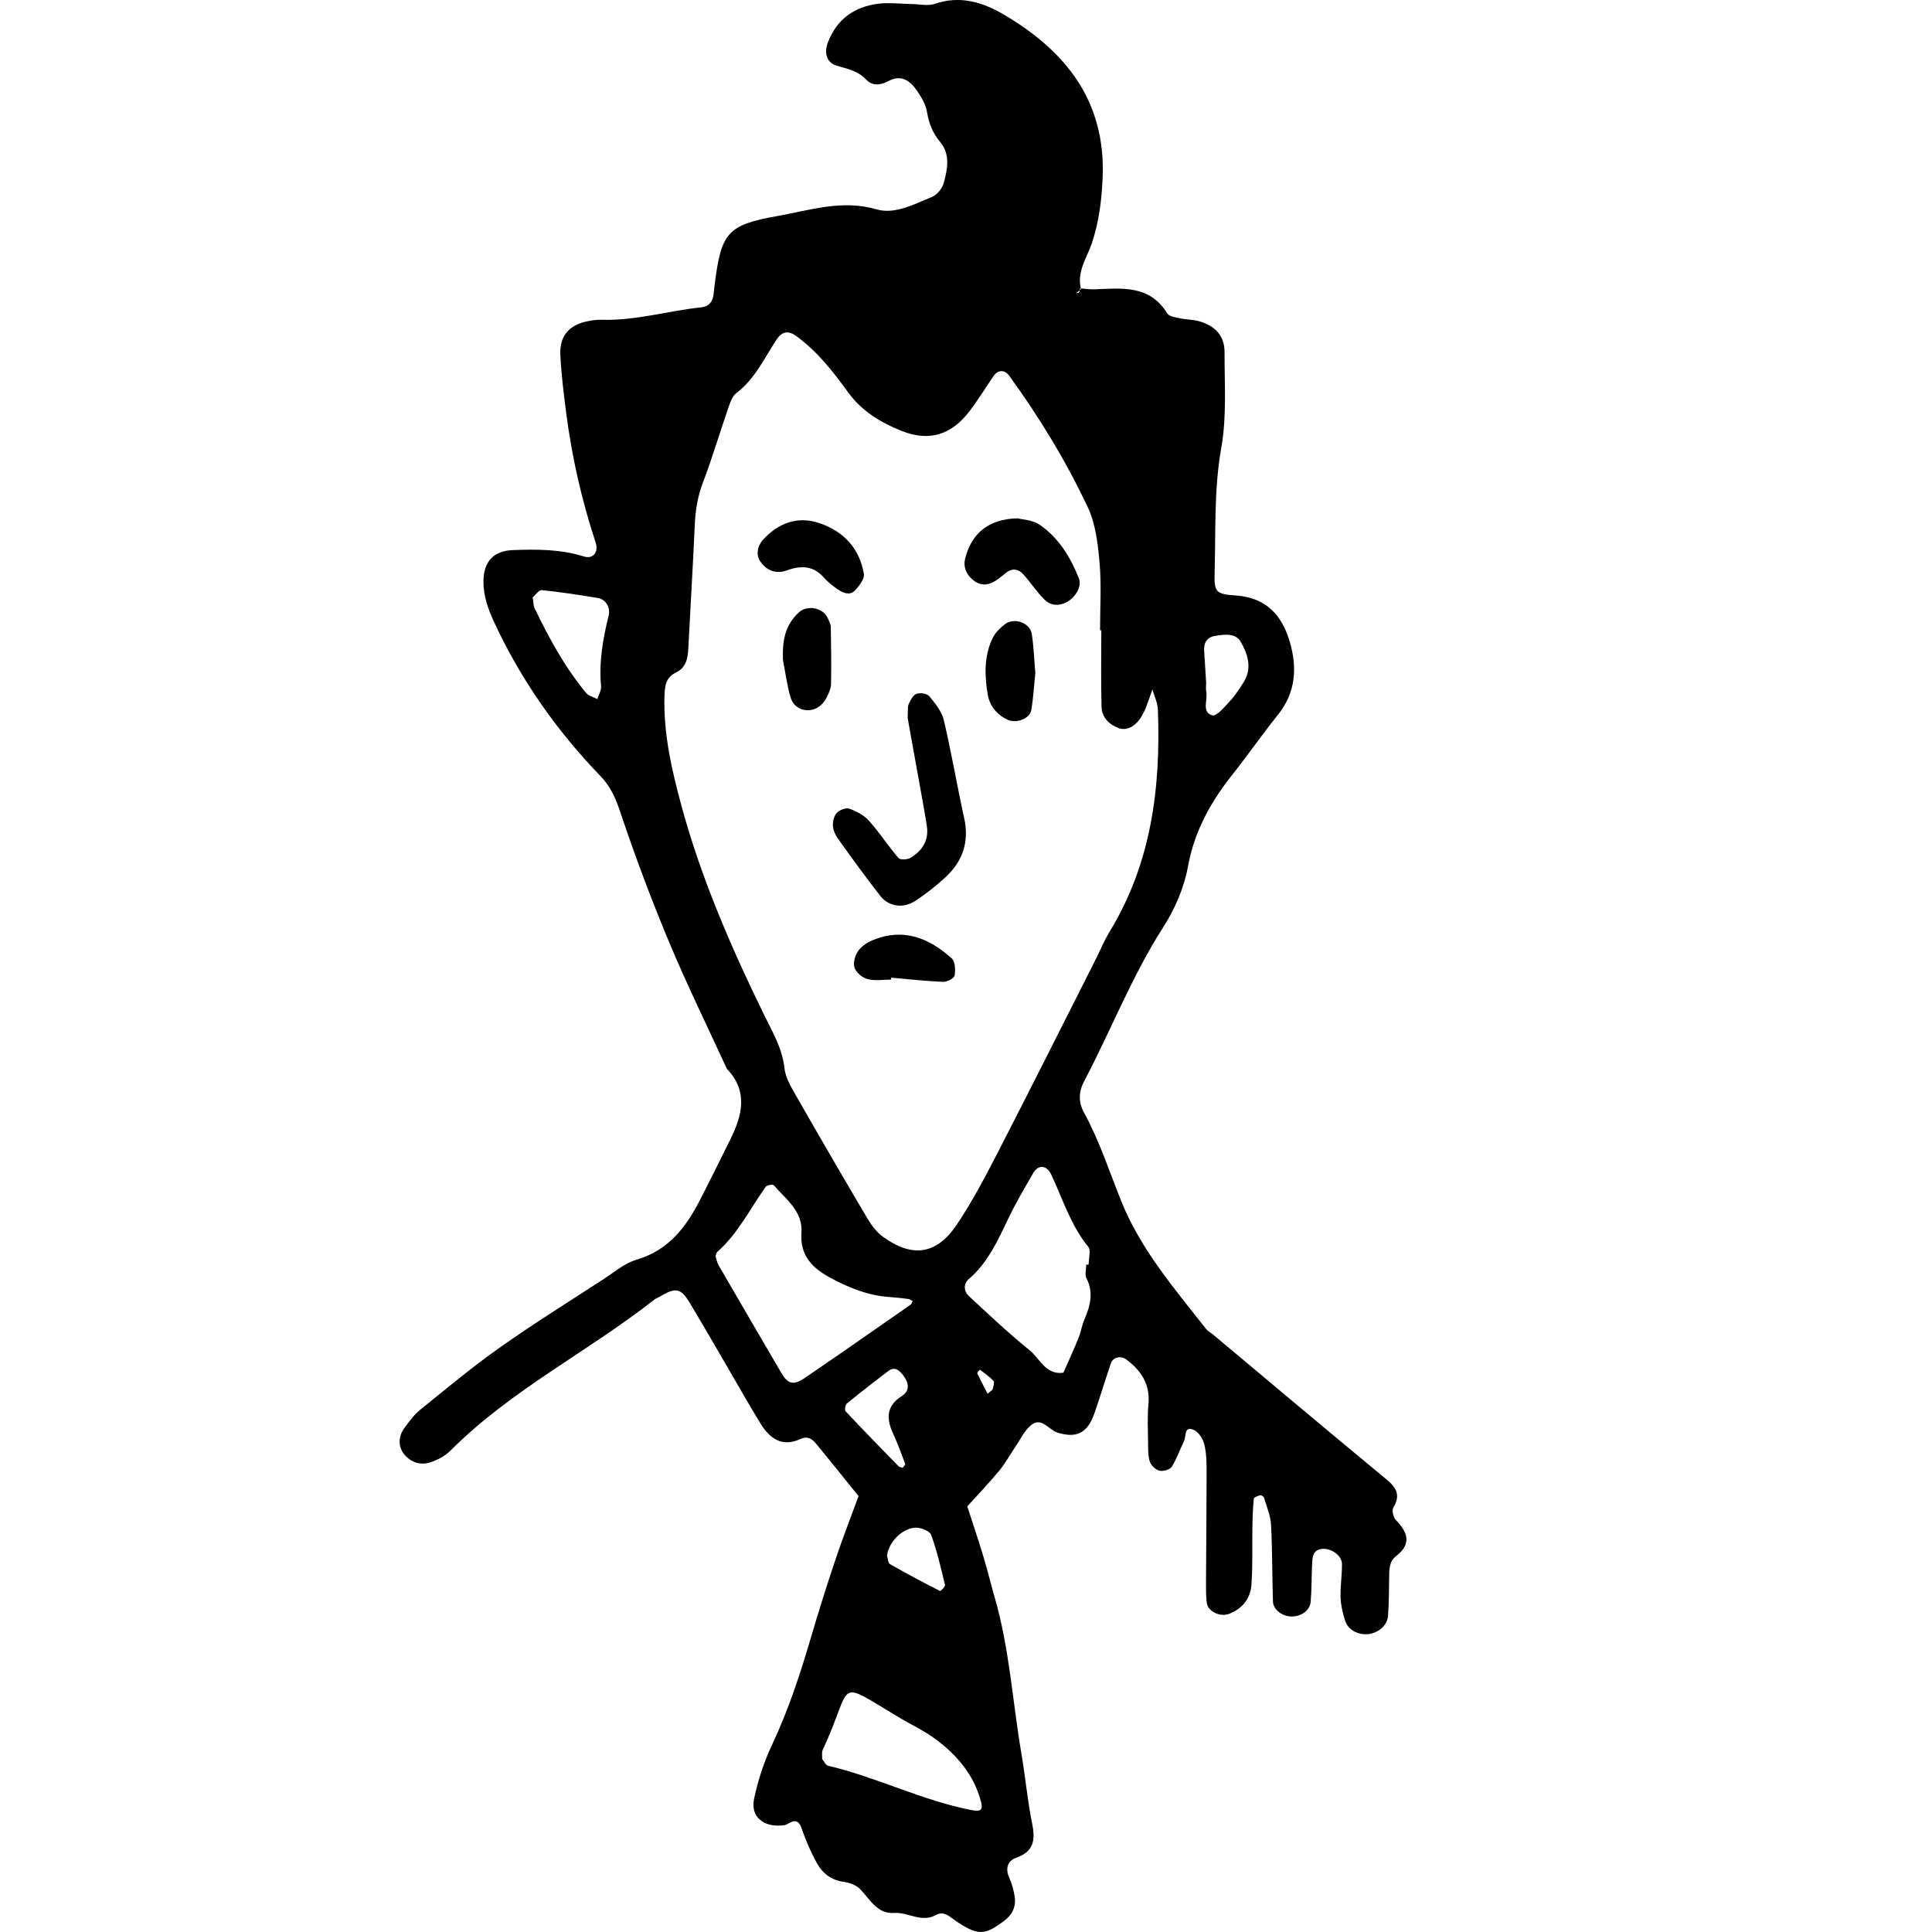
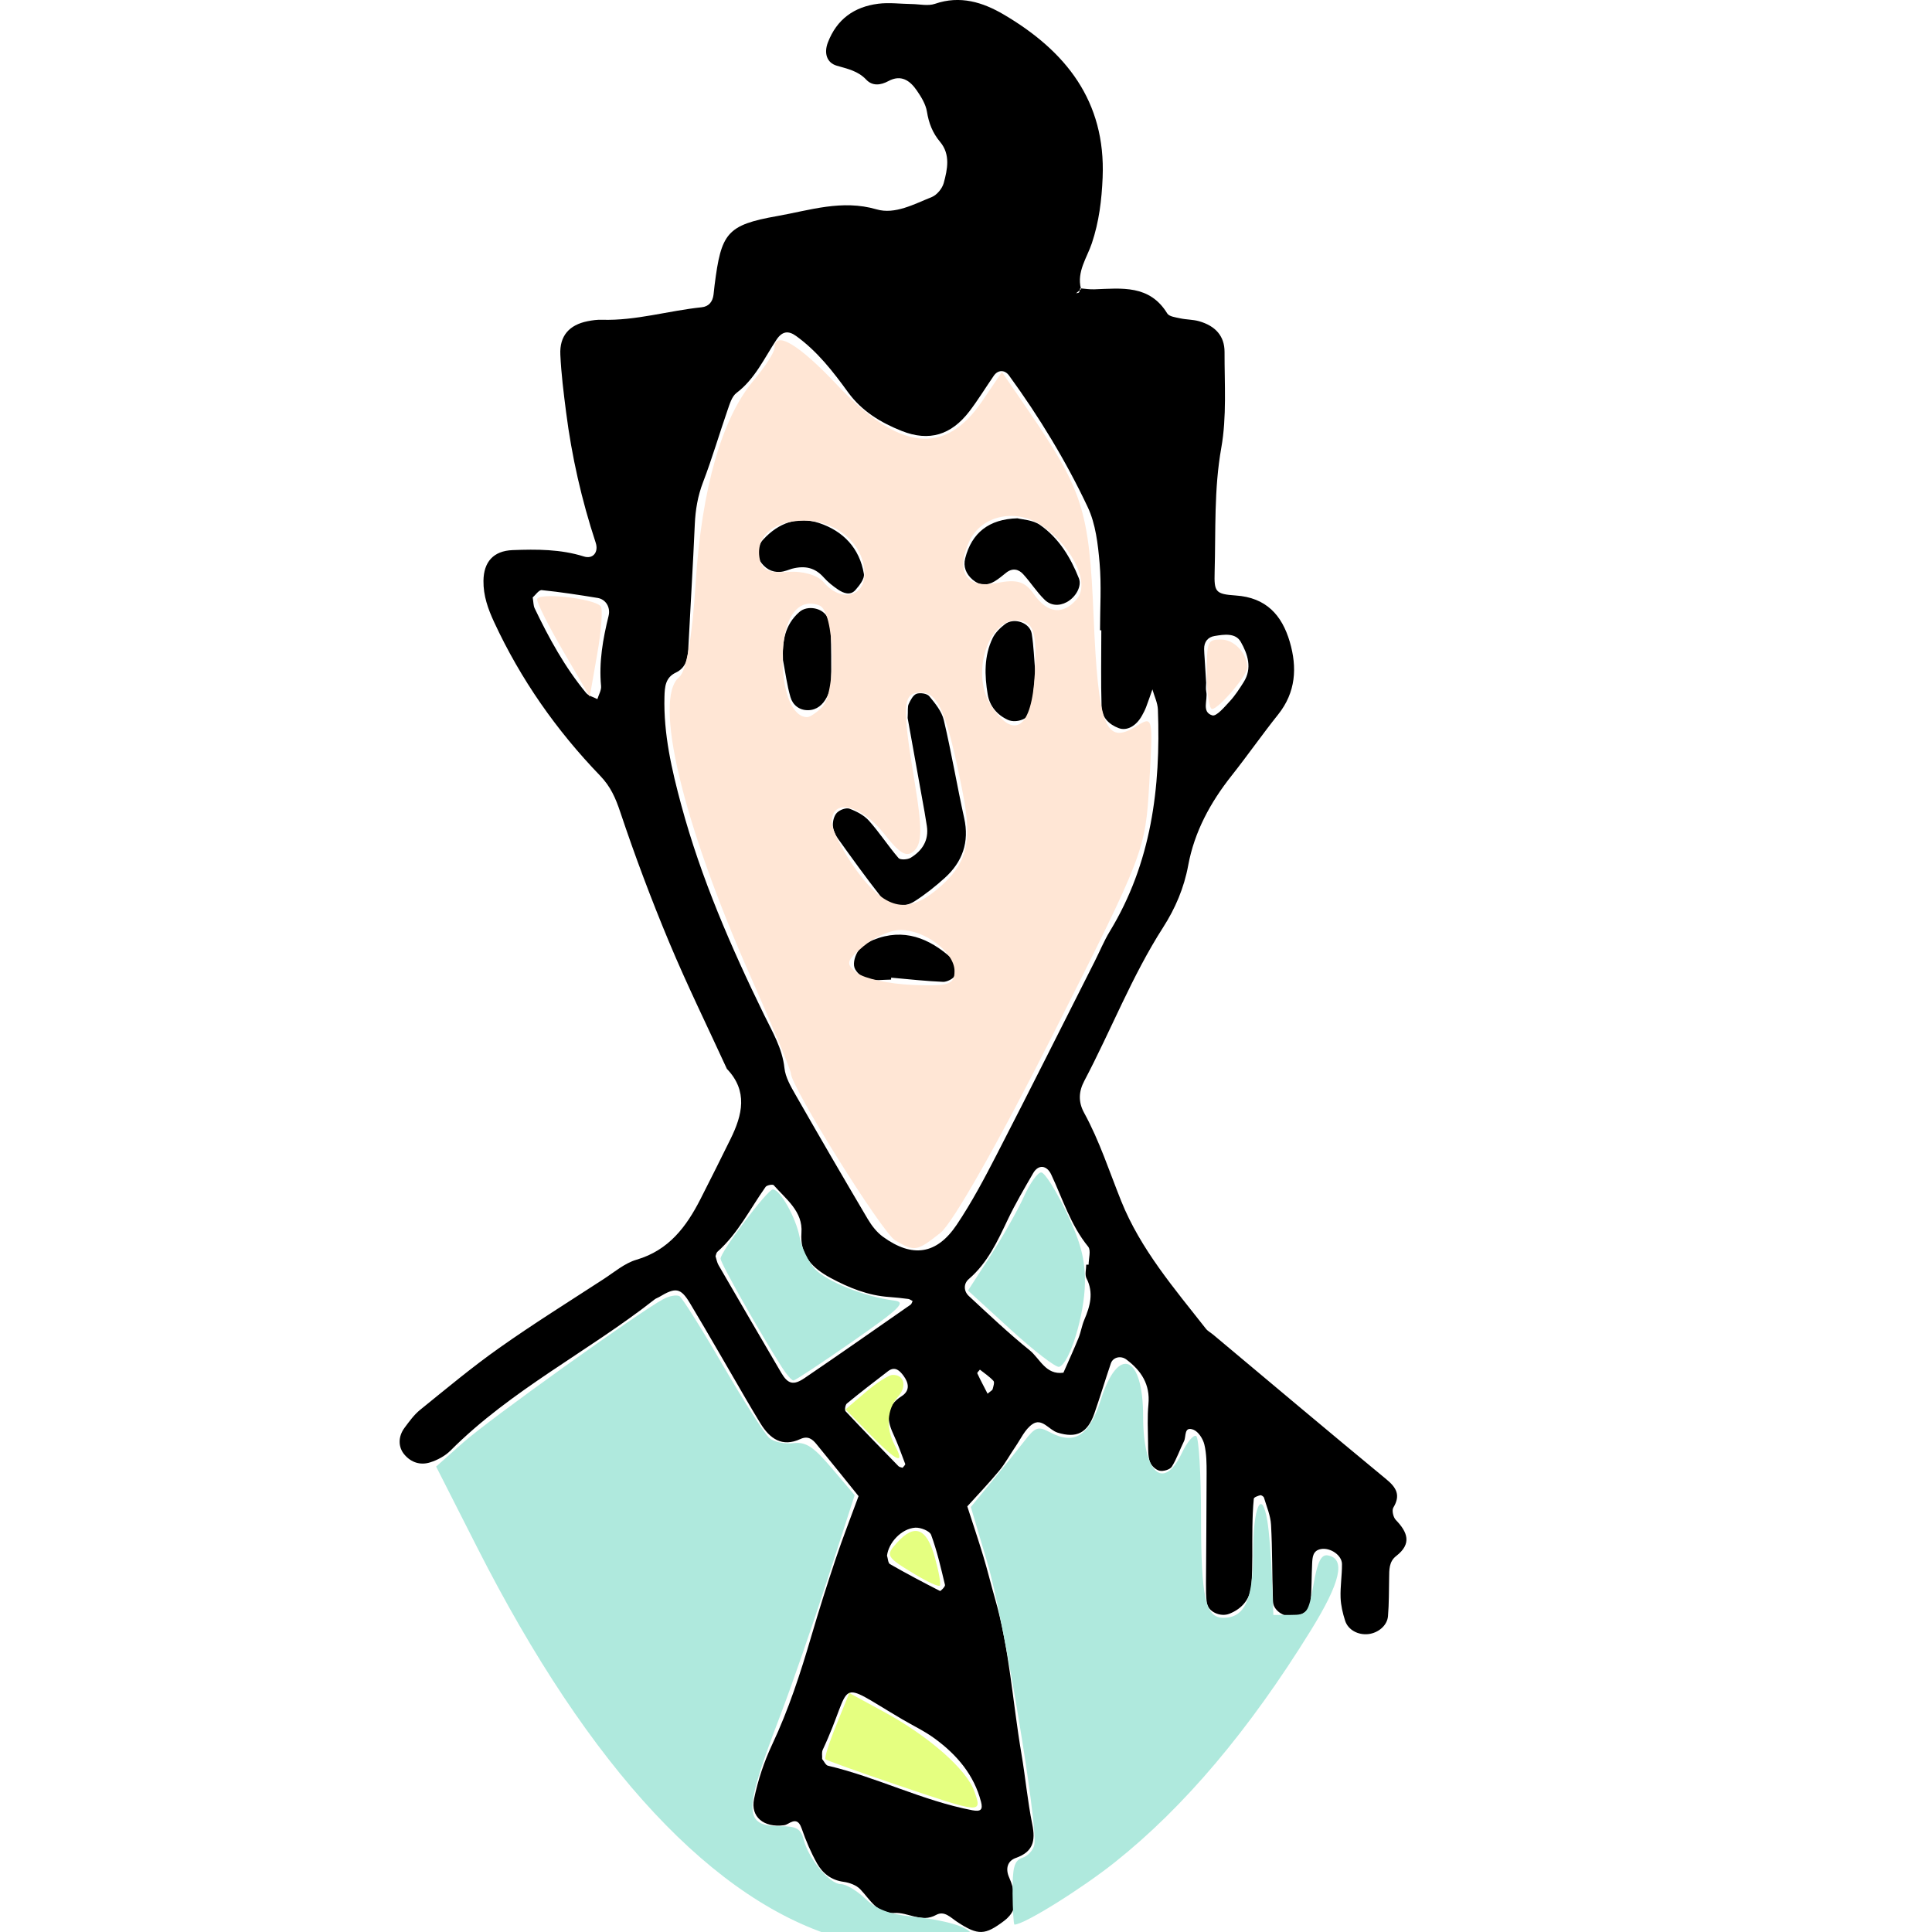
- <svg xmlns="http://www.w3.org/2000/svg" id="Capa_1" style="enable-background:new 0 0 121.376 121.376;" x="0px" y="0px" viewBox="0 0 121.376 121.376">
-   <defs />
+ <svg xmlns="http://www.w3.org/2000/svg" id="Capa_1" style="enable-background:new 0 0 121.376 121.376;" x="0px" y="0px" viewBox="0 0 121.376 121.376" version="1.1">
+   <defs id="defs3" />
  <g id="_x0A_character01" transform="matrix(-1, 0, 0, 1, 117.422, 0)">
-     <g>
-       <path style="fill-rule:evenodd;clip-rule:evenodd;" d="M92.013,89.708c-0.298-0.4-0.599-0.822-0.981-1.133    c-1.641-1.326-3.264-2.684-4.984-3.898c-2.133-1.508-4.353-2.893-6.545-4.318c-0.674-0.438-1.324-1-2.069-1.219    c-2.029-0.594-3.133-2.072-4.021-3.814c-0.638-1.254-1.269-2.512-1.889-3.775c-0.742-1.506-1.107-3.002,0.233-4.402    c1.215-2.649,2.503-5.268,3.626-7.955c1.122-2.686,2.147-5.416,3.07-8.174c0.296-0.885,0.608-1.605,1.274-2.295    c2.738-2.84,4.983-6.043,6.65-9.637c0.386-0.832,0.684-1.664,0.672-2.6c-0.014-1.18-0.619-1.881-1.833-1.928    c-1.507-0.057-3.011-0.062-4.482,0.402c-0.567,0.178-0.931-0.275-0.736-0.867c0.882-2.678,1.505-5.416,1.861-8.211    c0.153-1.195,0.304-2.396,0.36-3.598c0.057-1.184-0.556-1.877-1.718-2.107c-0.295-0.059-0.6-0.1-0.897-0.09    c-2.129,0.066-4.17-0.568-6.263-0.785c-0.455-0.047-0.69-0.35-0.746-0.795c-0.025-0.199-0.042-0.398-0.067-0.598    c-0.416-3.26-0.754-3.777-3.939-4.338c-2.037-0.359-4.062-1.055-6.238-0.42c-1.153,0.336-2.355-0.328-3.465-0.773    c-0.324-0.129-0.659-0.537-0.753-0.881c-0.236-0.869-0.431-1.8,0.23-2.588c0.472-0.562,0.708-1.174,0.825-1.896    c0.076-0.469,0.361-0.93,0.639-1.334c0.428-0.623,0.988-1.018,1.787-0.584c0.483,0.26,1,0.32,1.387-0.092    c0.518-0.551,1.176-0.68,1.849-0.877c0.653-0.189,0.808-0.816,0.563-1.455c-0.562-1.471-1.659-2.246-3.164-2.438    c-0.69-0.088-1.402,0.01-2.105,0.019c-0.489,0.006-1.024,0.137-1.461-0.014c-1.584-0.545-3.004-0.101-4.326,0.676    c-3.889,2.289-6.405,5.432-6.207,10.232c0.059,1.416,0.223,2.781,0.68,4.141c0.307,0.909,0.949,1.774,0.688,2.829    c0.015-0.001,0.03-0.003,0.046-0.004c0.009,0.038,0.015,0.079,0.022,0.118c0.078,0.064,0.156,0.128,0.234,0.192    c-0.064-0.018-0.16-0.016-0.188-0.057c-0.025-0.039-0.037-0.087-0.047-0.136c-0.025-0.021-0.051-0.042-0.077-0.063    c0.005-0.017,0.004-0.033,0.009-0.05c-0.283,0.025-0.566,0.069-0.849,0.058c-1.714-0.062-3.468-0.299-4.577,1.516    c-0.121,0.197-0.527,0.244-0.814,0.307c-0.391,0.086-0.805,0.072-1.187,0.182c-1.024,0.293-1.602,0.93-1.599,1.932    c0.006,2.012-0.144,4.064,0.205,6.023c0.465,2.607,0.344,5.207,0.418,7.813c0.035,1.228-0.049,1.376-1.321,1.462    c-1.914,0.127-2.906,1.231-3.399,2.908c-0.473,1.613-0.387,3.168,0.729,4.568c1.003,1.256,1.924,2.578,2.923,3.84    c1.333,1.682,2.338,3.525,2.729,5.642c0.261,1.416,0.813,2.705,1.573,3.889c1.964,3.061,3.268,6.453,4.956,9.652    c0.358,0.678,0.381,1.324,0.008,2.004c-0.969,1.769-1.583,3.687-2.332,5.55c-1.213,3.016-3.328,5.479-5.314,8.008    c-0.12,0.154-0.312,0.252-0.466,0.381c-3.622,3.031-7.232,6.076-10.874,9.082c-0.643,0.531-0.904,1.004-0.439,1.779    c0.104,0.172,0.006,0.607-0.154,0.773c-0.744,0.771-1.021,1.498-0.025,2.268c0.457,0.354,0.436,0.865,0.443,1.369    c0.014,0.803,0.006,1.609,0.072,2.41c0.049,0.592,0.617,1.059,1.241,1.127c0.629,0.07,1.263-0.258,1.45-0.836    c0.152-0.471,0.27-0.969,0.287-1.459c0.024-0.699-0.092-1.402-0.088-2.105c0.004-0.557,0.732-1.051,1.326-0.943    c0.512,0.096,0.529,0.52,0.549,0.908c0.041,0.801,0.025,1.607,0.093,2.406c0.05,0.592,0.679,0.984,1.342,0.914    c0.514-0.057,1.011-0.455,1.026-0.932c0.056-1.607,0.034-3.217,0.121-4.822c0.031-0.574,0.277-1.141,0.444-1.703    c0.021-0.072,0.169-0.168,0.233-0.152c0.15,0.039,0.398,0.127,0.406,0.217c0.06,0.594,0.078,1.195,0.088,1.793    c0.021,1.207-0.027,2.417,0.062,3.619c0.062,0.848,0.551,1.488,1.383,1.816c0.576,0.229,1.358-0.135,1.424-0.703    c0.045-0.396,0.049-0.799,0.047-1.197c-0.011-2.314-0.037-4.629-0.039-6.943c0-0.6,0.002-1.217,0.142-1.791    c0.086-0.354,0.372-0.803,0.682-0.926c0.612-0.24,0.45,0.426,0.595,0.715c0.266,0.533,0.451,1.111,0.77,1.609    c0.117,0.184,0.536,0.305,0.771,0.25c0.241-0.057,0.527-0.328,0.606-0.566c0.123-0.371,0.105-0.793,0.111-1.193    c0.011-0.805,0.052-1.615-0.022-2.414c-0.117-1.248,0.446-2.109,1.389-2.816c0.338-0.252,0.836-0.156,0.973,0.25    c0.355,1.045,0.673,2.105,1.037,3.148c0.432,1.234,1.125,1.566,2.311,1.197c0.543-0.17,0.978-0.951,1.589-0.523    c0.461,0.322,0.728,0.93,1.065,1.42c0.342,0.496,0.627,1.035,1.01,1.498c0.639,0.771,1.334,1.496,2.006,2.24    c-0.336,1.041-0.688,2.078-1.004,3.125c-0.262,0.863-0.473,1.744-0.722,2.611c-0.925,3.201-1.117,6.527-1.673,9.792    c-0.252,1.478-0.385,2.978-0.684,4.447c-0.211,1.041-0.057,1.729,1.039,2.113c0.514,0.182,0.666,0.672,0.408,1.238    c-0.164,0.363-0.269,0.76-0.336,1.152c-0.11,0.646,0.127,1.162,0.662,1.564c1.195,0.898,1.618,0.934,2.943,0.064    c0.418-0.273,0.804-0.729,1.328-0.438c0.926,0.514,1.748-0.188,2.639-0.125c1.049,0.074,1.506-0.844,2.125-1.49    c0.245-0.258,0.676-0.414,1.042-0.465c0.775-0.105,1.32-0.529,1.671-1.156c0.388-0.693,0.705-1.436,0.964-2.186    c0.184-0.533,0.429-0.564,0.848-0.316c0.085,0.051,0.185,0.092,0.282,0.104c1.243,0.16,2.102-0.521,1.864-1.658    c-0.242-1.165-0.626-2.329-1.133-3.405c-1.034-2.193-1.778-4.477-2.458-6.793c-0.481-1.637-0.995-3.264-1.538-4.881    c-0.444-1.326-0.955-2.629-1.436-3.941c0.881-1.09,1.754-2.188,2.645-3.268c0.254-0.309,0.528-0.539,1.013-0.318    c1.148,0.529,1.92-0.027,2.506-0.984c0.316-0.514,0.622-1.035,0.926-1.555c1.166-1.998,2.309-4.008,3.498-5.99    c0.59-0.984,0.904-1.018,1.947-0.391c0.086,0.051,0.189,0.08,0.268,0.141c4.188,3.287,9.027,5.691,12.832,9.502    c0.338,0.34,0.817,0.596,1.279,0.742c0.605,0.191,1.189,0.02,1.624-0.498C92.407,90.917,92.422,90.263,92.013,89.708z     M79.872,37.566c1.168-0.191,2.338-0.373,3.514-0.492c0.186-0.018,0.404,0.32,0.57,0.461c-0.051,0.297-0.041,0.51-0.122,0.678    c-0.899,1.879-1.897,3.701-3.229,5.315c-0.161,0.195-0.473,0.266-0.713,0.393c-0.083-0.275-0.258-0.559-0.232-0.824    c0.143-1.506-0.115-2.955-0.471-4.402C79.053,38.148,79.37,37.65,79.872,37.566z M41.741,41.37    c-0.029,0.496-0.06,0.992-0.094,1.524c0,0.164,0.033,0.369-0.007,0.561c-0.11,0.519,0.317,1.279-0.382,1.488    c-0.257,0.078-0.765-0.529-1.094-0.883c-0.334-0.361-0.607-0.783-0.872-1.203c-0.555-0.877-0.257-1.766,0.18-2.533    c0.329-0.578,1.051-0.465,1.64-0.369c0.426,0.068,0.668,0.365,0.662,0.82C41.771,40.974,41.753,41.171,41.741,41.37z     M48.649,60.398c-0.318-0.627-0.584-1.285-0.949-1.885c-2.614-4.297-3.205-9.033-3.022-13.932    c0.017-0.428,0.226-0.848,0.345-1.271c0.131,0.371,0.256,0.746,0.397,1.115c0.071,0.186,0.165,0.365,0.262,0.539    c0.366,0.658,0.952,0.971,1.461,0.779c0.612-0.232,1.055-0.676,1.074-1.322c0.049-1.607,0.016-3.217,0.016-4.824    c0.027,0,0.054-0.002,0.08-0.002c0-1.408-0.094-2.824,0.028-4.223c0.104-1.188,0.246-2.455,0.745-3.512    c1.371-2.908,3.047-5.662,4.945-8.27c0.271-0.371,0.695-0.361,0.953,0.01c0.514,0.744,0.986,1.522,1.535,2.24    c1.141,1.49,2.526,1.918,4.249,1.236c1.314-0.521,2.511-1.24,3.379-2.436c0.944-1.303,1.933-2.576,3.262-3.533    c0.485-0.35,0.873-0.301,1.229,0.232c0.773,1.164,1.348,2.465,2.516,3.348c0.287,0.219,0.422,0.68,0.553,1.057    c0.525,1.514,0.975,3.057,1.547,4.551c0.332,0.865,0.477,1.728,0.518,2.641c0.115,2.607,0.275,5.213,0.409,7.82    c0.032,0.629,0.151,1.199,0.784,1.5c0.66,0.314,0.695,0.898,0.713,1.518c0.062,2.34-0.455,4.58-1.061,6.822    c-1.24,4.582-3.121,8.904-5.196,13.154c-0.527,1.078-1.147,2.106-1.282,3.356c-0.062,0.574-0.392,1.141-0.688,1.66    c-1.496,2.617-3.01,5.223-4.543,7.816c-0.249,0.42-0.574,0.842-0.965,1.123c-1.836,1.33-3.363,1.119-4.629-0.766    c-0.946-1.41-1.748-2.925-2.527-4.439C52.715,68.48,50.691,64.435,48.649,60.398z M61.696,97.732    c-0.059,0.184-0.062,0.461-0.184,0.531c-1.033,0.592-2.086,1.148-3.146,1.689c-0.035,0.018-0.338-0.279-0.312-0.381    c0.254-1.059,0.496-2.127,0.871-3.145c0.092-0.248,0.662-0.473,0.996-0.451C60.787,96.032,61.598,96.911,61.696,97.732z     M55.378,87.558c-0.188-0.162-0.297-0.211-0.317-0.283c-0.045-0.172-0.133-0.432-0.053-0.52c0.246-0.27,0.562-0.477,0.853-0.709    c0.058,0.08,0.184,0.189,0.163,0.232C55.828,86.7,55.608,87.111,55.378,87.558z M56.556,81.421    c-1.25,1.16-2.493,2.336-3.818,3.406c-0.653,0.527-1.007,1.568-2.124,1.412c-0.317-0.724-0.65-1.443-0.947-2.176    c-0.152-0.371-0.209-0.781-0.365-1.148c-0.365-0.856-0.604-1.692-0.139-2.606c0.117-0.23,0.018-0.568,0.018-0.857h-0.15    c0-0.383-0.162-0.9,0.026-1.129c1.105-1.354,1.6-2.998,2.323-4.535c0.281-0.598,0.811-0.643,1.132-0.089    c0.554,0.957,1.116,1.912,1.591,2.908c0.65,1.365,1.269,2.73,2.455,3.748C56.901,80.65,56.881,81.118,56.556,81.421z     M65.734,109.929c0.076,0.164,0.027,0.385,0.038,0.58c-0.122,0.145-0.221,0.385-0.367,0.42c-3.088,0.727-5.943,2.201-9.07,2.799    c-0.52,0.098-0.675-0.031-0.547-0.523c0.441-1.705,1.521-2.961,2.896-3.972c0.638-0.471,1.367-0.815,2.054-1.219    C65.116,105.435,63.714,105.611,65.734,109.929z M64.297,88.663c-1.092,1.164-2.207,2.309-3.322,3.449    c-0.059,0.061-0.17,0.068-0.257,0.1c-0.059-0.08-0.185-0.188-0.165-0.24c0.24-0.645,0.477-1.293,0.765-1.918    c0.431-0.932,0.423-1.727-0.537-2.338c-0.554-0.354-0.443-0.844-0.127-1.277c0.225-0.307,0.53-0.637,0.974-0.299    c0.873,0.666,1.741,1.34,2.59,2.035C64.318,88.257,64.37,88.587,64.297,88.663z M72.28,79.482    c-1.307,2.257-2.621,4.511-3.94,6.763c-0.411,0.699-0.756,0.811-1.457,0.336c-2.238-1.52-4.452-3.074-6.672-4.619    c-0.062-0.045-0.084-0.148-0.123-0.227c0.09-0.043,0.176-0.115,0.27-0.129c0.398-0.051,0.797-0.096,1.195-0.123    c1.334-0.09,2.541-0.58,3.693-1.201c1.112-0.602,1.933-1.379,1.826-2.836c-0.1-1.34,0.971-2.105,1.745-2.99    c0.059-0.066,0.429,0,0.507,0.109c0.98,1.383,1.734,2.932,3.032,4.082c0.065,0.059,0.077,0.18,0.114,0.271    C72.409,79.107,72.378,79.314,72.28,79.482z M58.066,55.153c0.589,0.533,1.22,1.035,1.888,1.463    c0.734,0.473,1.641,0.336,2.16-0.326c0.924-1.18,1.801-2.396,2.672-3.615c0.168-0.234,0.298-0.543,0.311-0.822    c0.012-0.268-0.078-0.615-0.256-0.795c-0.18-0.18-0.574-0.33-0.785-0.252c-0.445,0.164-0.916,0.41-1.226,0.756    c-0.663,0.742-1.208,1.59-1.858,2.346c-0.108,0.125-0.562,0.102-0.758-0.017c-0.73-0.445-1.156-1.094-1.021-1.998    c0.088-0.59,0.197-1.176,0.303-1.764c0.316-1.764,0.635-3.527,0.904-5.02c-0.029-0.484,0.014-0.707-0.065-0.875    c-0.114-0.246-0.273-0.564-0.491-0.646c-0.227-0.084-0.662-0.019-0.801,0.149c-0.373,0.451-0.787,0.957-0.916,1.506    c-0.48,2.035-0.826,4.104-1.277,6.146C56.513,52.905,56.952,54.144,58.066,55.153z M54.21,35.98    c0.236,0.189,0.469,0.387,0.725,0.541c0.477,0.287,0.951,0.268,1.385-0.105c0.414-0.356,0.6-0.819,0.464-1.344    c-0.409-1.582-1.477-2.463-3.286-2.51c-0.287,0.078-0.957,0.096-1.414,0.416c-1.176,0.822-1.916,2.029-2.442,3.354    c-0.196,0.492,0.19,1.184,0.759,1.494c0.5,0.27,1.019,0.219,1.395-0.15c0.499-0.486,0.877-1.094,1.351-1.609    C53.439,35.747,53.825,35.673,54.21,35.98z M64.764,37.044c0.328-0.221,0.648-0.475,0.91-0.77    c0.521-0.586,1.139-0.769,2.006-0.541c0.167,0.047,0.451,0.18,0.744,0.197c0.534,0.033,0.945-0.232,1.244-0.674    c0.265-0.391,0.182-0.953-0.195-1.361c-0.965-1.049-2.166-1.484-3.515-1.035c-1.513,0.504-2.54,1.58-2.809,3.197    c-0.05,0.305,0.28,0.725,0.53,1.008C64.001,37.433,64.424,37.271,64.764,37.044z M65.426,38.823    c-0.078,0.182-0.193,0.369-0.197,0.557c-0.024,1.195-0.04,2.391-0.016,3.586c0.004,0.283,0.137,0.584,0.271,0.844    c0.241,0.461,0.617,0.797,1.165,0.807c0.562,0.01,0.972-0.33,1.114-0.826c0.219-0.756,0.318-1.547,0.469-2.322    c0.047-1.158-0.1-2.203-1.027-3.019C66.692,37.993,65.692,38.189,65.426,38.823z M55.37,43.632    c0.199-1.193,0.238-2.416-0.311-3.547c-0.164-0.338-0.469-0.639-0.773-0.871c-0.577-0.441-1.57-0.092-1.682,0.601    c-0.125,0.791-0.15,1.594-0.225,2.45c0.076,0.75,0.121,1.55,0.25,2.338c0.091,0.551,0.941,0.863,1.478,0.619    C54.804,44.903,55.251,44.335,55.37,43.632z M62.544,59.044c-1.897-0.762-3.502-0.105-4.909,1.162    c-0.222,0.201-0.249,0.736-0.185,1.082c0.033,0.178,0.476,0.406,0.724,0.396c1.089-0.045,2.175-0.168,3.262-0.264    c0.001,0.041,0.003,0.082,0.005,0.123c0.495,0,1.016,0.092,1.479-0.033c0.328-0.086,0.724-0.418,0.823-0.727    c0.098-0.307-0.05-0.781-0.253-1.064C63.276,59.419,62.897,59.187,62.544,59.044z" />
+     <g id="g6">
+       <path style="fill-rule:evenodd;clip-rule:evenodd;" d="M92.013,89.708c-0.298-0.4-0.599-0.822-0.981-1.133    c-1.641-1.326-3.264-2.684-4.984-3.898c-2.133-1.508-4.353-2.893-6.545-4.318c-0.674-0.438-1.324-1-2.069-1.219    c-2.029-0.594-3.133-2.072-4.021-3.814c-0.638-1.254-1.269-2.512-1.889-3.775c-0.742-1.506-1.107-3.002,0.233-4.402    c1.215-2.649,2.503-5.268,3.626-7.955c1.122-2.686,2.147-5.416,3.07-8.174c0.296-0.885,0.608-1.605,1.274-2.295    c2.738-2.84,4.983-6.043,6.65-9.637c0.386-0.832,0.684-1.664,0.672-2.6c-0.014-1.18-0.619-1.881-1.833-1.928    c-1.507-0.057-3.011-0.062-4.482,0.402c-0.567,0.178-0.931-0.275-0.736-0.867c0.882-2.678,1.505-5.416,1.861-8.211    c0.153-1.195,0.304-2.396,0.36-3.598c0.057-1.184-0.556-1.877-1.718-2.107c-0.295-0.059-0.6-0.1-0.897-0.09    c-2.129,0.066-4.17-0.568-6.263-0.785c-0.455-0.047-0.69-0.35-0.746-0.795c-0.025-0.199-0.042-0.398-0.067-0.598    c-0.416-3.26-0.754-3.777-3.939-4.338c-2.037-0.359-4.062-1.055-6.238-0.42c-1.153,0.336-2.355-0.328-3.465-0.773    c-0.324-0.129-0.659-0.537-0.753-0.881c-0.236-0.869-0.431-1.8,0.23-2.588c0.472-0.562,0.708-1.174,0.825-1.896    c0.076-0.469,0.361-0.93,0.639-1.334c0.428-0.623,0.988-1.018,1.787-0.584c0.483,0.26,1,0.32,1.387-0.092    c0.518-0.551,1.176-0.68,1.849-0.877c0.653-0.189,0.808-0.816,0.563-1.455c-0.562-1.471-1.659-2.246-3.164-2.438    c-0.69-0.088-1.402,0.01-2.105,0.019c-0.489,0.006-1.024,0.137-1.461-0.014c-1.584-0.545-3.004-0.101-4.326,0.676    c-3.889,2.289-6.405,5.432-6.207,10.232c0.059,1.416,0.223,2.781,0.68,4.141c0.307,0.909,0.949,1.774,0.688,2.829    c0.015-0.001,0.03-0.003,0.046-0.004c0.009,0.038,0.015,0.079,0.022,0.118c0.078,0.064,0.156,0.128,0.234,0.192    c-0.064-0.018-0.16-0.016-0.188-0.057c-0.025-0.039-0.037-0.087-0.047-0.136c-0.025-0.021-0.051-0.042-0.077-0.063    c0.005-0.017,0.004-0.033,0.009-0.05c-0.283,0.025-0.566,0.069-0.849,0.058c-1.714-0.062-3.468-0.299-4.577,1.516    c-0.121,0.197-0.527,0.244-0.814,0.307c-0.391,0.086-0.805,0.072-1.187,0.182c-1.024,0.293-1.602,0.93-1.599,1.932    c0.006,2.012-0.144,4.064,0.205,6.023c0.465,2.607,0.344,5.207,0.418,7.813c0.035,1.228-0.049,1.376-1.321,1.462    c-1.914,0.127-2.906,1.231-3.399,2.908c-0.473,1.613-0.387,3.168,0.729,4.568c1.003,1.256,1.924,2.578,2.923,3.84    c1.333,1.682,2.338,3.525,2.729,5.642c0.261,1.416,0.813,2.705,1.573,3.889c1.964,3.061,3.268,6.453,4.956,9.652    c0.358,0.678,0.381,1.324,0.008,2.004c-0.969,1.769-1.583,3.687-2.332,5.55c-1.213,3.016-3.328,5.479-5.314,8.008    c-0.12,0.154-0.312,0.252-0.466,0.381c-3.622,3.031-7.232,6.076-10.874,9.082c-0.643,0.531-0.904,1.004-0.439,1.779    c0.104,0.172,0.006,0.607-0.154,0.773c-0.744,0.771-1.021,1.498-0.025,2.268c0.457,0.354,0.436,0.865,0.443,1.369    c0.014,0.803,0.006,1.609,0.072,2.41c0.049,0.592,0.617,1.059,1.241,1.127c0.629,0.07,1.263-0.258,1.45-0.836    c0.152-0.471,0.27-0.969,0.287-1.459c0.024-0.699-0.092-1.402-0.088-2.105c0.004-0.557,0.732-1.051,1.326-0.943    c0.512,0.096,0.529,0.52,0.549,0.908c0.041,0.801,0.025,1.607,0.093,2.406c0.05,0.592,0.679,0.984,1.342,0.914    c0.514-0.057,1.011-0.455,1.026-0.932c0.056-1.607,0.034-3.217,0.121-4.822c0.031-0.574,0.277-1.141,0.444-1.703    c0.021-0.072,0.169-0.168,0.233-0.152c0.15,0.039,0.398,0.127,0.406,0.217c0.06,0.594,0.078,1.195,0.088,1.793    c0.021,1.207-0.027,2.417,0.062,3.619c0.062,0.848,0.551,1.488,1.383,1.816c0.576,0.229,1.358-0.135,1.424-0.703    c0.045-0.396,0.049-0.799,0.047-1.197c-0.011-2.314-0.037-4.629-0.039-6.943c0-0.6,0.002-1.217,0.142-1.791    c0.086-0.354,0.372-0.803,0.682-0.926c0.612-0.24,0.45,0.426,0.595,0.715c0.266,0.533,0.451,1.111,0.77,1.609    c0.117,0.184,0.536,0.305,0.771,0.25c0.241-0.057,0.527-0.328,0.606-0.566c0.123-0.371,0.105-0.793,0.111-1.193    c0.011-0.805,0.052-1.615-0.022-2.414c-0.117-1.248,0.446-2.109,1.389-2.816c0.338-0.252,0.836-0.156,0.973,0.25    c0.355,1.045,0.673,2.105,1.037,3.148c0.432,1.234,1.125,1.566,2.311,1.197c0.543-0.17,0.978-0.951,1.589-0.523    c0.461,0.322,0.728,0.93,1.065,1.42c0.342,0.496,0.627,1.035,1.01,1.498c0.639,0.771,1.334,1.496,2.006,2.24    c-0.336,1.041-0.688,2.078-1.004,3.125c-0.262,0.863-0.473,1.744-0.722,2.611c-0.925,3.201-1.117,6.527-1.673,9.792    c-0.252,1.478-0.385,2.978-0.684,4.447c-0.211,1.041-0.057,1.729,1.039,2.113c0.514,0.182,0.666,0.672,0.408,1.238    c-0.164,0.363-0.269,0.76-0.336,1.152c-0.11,0.646,0.127,1.162,0.662,1.564c1.195,0.898,1.618,0.934,2.943,0.064    c0.418-0.273,0.804-0.729,1.328-0.438c0.926,0.514,1.748-0.188,2.639-0.125c1.049,0.074,1.506-0.844,2.125-1.49    c0.245-0.258,0.676-0.414,1.042-0.465c0.775-0.105,1.32-0.529,1.671-1.156c0.388-0.693,0.705-1.436,0.964-2.186    c0.184-0.533,0.429-0.564,0.848-0.316c0.085,0.051,0.185,0.092,0.282,0.104c1.243,0.16,2.102-0.521,1.864-1.658    c-0.242-1.165-0.626-2.329-1.133-3.405c-1.034-2.193-1.778-4.477-2.458-6.793c-0.481-1.637-0.995-3.264-1.538-4.881    c-0.444-1.326-0.955-2.629-1.436-3.941c0.881-1.09,1.754-2.188,2.645-3.268c0.254-0.309,0.528-0.539,1.013-0.318    c1.148,0.529,1.92-0.027,2.506-0.984c0.316-0.514,0.622-1.035,0.926-1.555c1.166-1.998,2.309-4.008,3.498-5.99    c0.59-0.984,0.904-1.018,1.947-0.391c0.086,0.051,0.189,0.08,0.268,0.141c4.188,3.287,9.027,5.691,12.832,9.502    c0.338,0.34,0.817,0.596,1.279,0.742c0.605,0.191,1.189,0.02,1.624-0.498C92.407,90.917,92.422,90.263,92.013,89.708z     M79.872,37.566c1.168-0.191,2.338-0.373,3.514-0.492c0.186-0.018,0.404,0.32,0.57,0.461c-0.051,0.297-0.041,0.51-0.122,0.678    c-0.899,1.879-1.897,3.701-3.229,5.315c-0.161,0.195-0.473,0.266-0.713,0.393c-0.083-0.275-0.258-0.559-0.232-0.824    c0.143-1.506-0.115-2.955-0.471-4.402C79.053,38.148,79.37,37.65,79.872,37.566z M41.741,41.37    c-0.029,0.496-0.06,0.992-0.094,1.524c0,0.164,0.033,0.369-0.007,0.561c-0.11,0.519,0.317,1.279-0.382,1.488    c-0.257,0.078-0.765-0.529-1.094-0.883c-0.334-0.361-0.607-0.783-0.872-1.203c-0.555-0.877-0.257-1.766,0.18-2.533    c0.329-0.578,1.051-0.465,1.64-0.369c0.426,0.068,0.668,0.365,0.662,0.82C41.771,40.974,41.753,41.171,41.741,41.37z     M48.649,60.398c-0.318-0.627-0.584-1.285-0.949-1.885c-2.614-4.297-3.205-9.033-3.022-13.932    c0.017-0.428,0.226-0.848,0.345-1.271c0.131,0.371,0.256,0.746,0.397,1.115c0.071,0.186,0.165,0.365,0.262,0.539    c0.366,0.658,0.952,0.971,1.461,0.779c0.612-0.232,1.055-0.676,1.074-1.322c0.049-1.607,0.016-3.217,0.016-4.824    c0.027,0,0.054-0.002,0.08-0.002c0-1.408-0.094-2.824,0.028-4.223c0.104-1.188,0.246-2.455,0.745-3.512    c1.371-2.908,3.047-5.662,4.945-8.27c0.271-0.371,0.695-0.361,0.953,0.01c0.514,0.744,0.986,1.522,1.535,2.24    c1.141,1.49,2.526,1.918,4.249,1.236c1.314-0.521,2.511-1.24,3.379-2.436c0.944-1.303,1.933-2.576,3.262-3.533    c0.485-0.35,0.873-0.301,1.229,0.232c0.773,1.164,1.348,2.465,2.516,3.348c0.287,0.219,0.422,0.68,0.553,1.057    c0.525,1.514,0.975,3.057,1.547,4.551c0.332,0.865,0.477,1.728,0.518,2.641c0.115,2.607,0.275,5.213,0.409,7.82    c0.032,0.629,0.151,1.199,0.784,1.5c0.66,0.314,0.695,0.898,0.713,1.518c0.062,2.34-0.455,4.58-1.061,6.822    c-1.24,4.582-3.121,8.904-5.196,13.154c-0.527,1.078-1.147,2.106-1.282,3.356c-0.062,0.574-0.392,1.141-0.688,1.66    c-1.496,2.617-3.01,5.223-4.543,7.816c-0.249,0.42-0.574,0.842-0.965,1.123c-1.836,1.33-3.363,1.119-4.629-0.766    c-0.946-1.41-1.748-2.925-2.527-4.439C52.715,68.48,50.691,64.435,48.649,60.398z M61.696,97.732    c-0.059,0.184-0.062,0.461-0.184,0.531c-1.033,0.592-2.086,1.148-3.146,1.689c-0.035,0.018-0.338-0.279-0.312-0.381    c0.254-1.059,0.496-2.127,0.871-3.145c0.092-0.248,0.662-0.473,0.996-0.451C60.787,96.032,61.598,96.911,61.696,97.732z     M55.378,87.558c-0.188-0.162-0.297-0.211-0.317-0.283c-0.045-0.172-0.133-0.432-0.053-0.52c0.246-0.27,0.562-0.477,0.853-0.709    c0.058,0.08,0.184,0.189,0.163,0.232C55.828,86.7,55.608,87.111,55.378,87.558z M56.556,81.421    c-1.25,1.16-2.493,2.336-3.818,3.406c-0.653,0.527-1.007,1.568-2.124,1.412c-0.317-0.724-0.65-1.443-0.947-2.176    c-0.152-0.371-0.209-0.781-0.365-1.148c-0.365-0.856-0.604-1.692-0.139-2.606c0.117-0.23,0.018-0.568,0.018-0.857h-0.15    c0-0.383-0.162-0.9,0.026-1.129c1.105-1.354,1.6-2.998,2.323-4.535c0.281-0.598,0.811-0.643,1.132-0.089    c0.554,0.957,1.116,1.912,1.591,2.908c0.65,1.365,1.269,2.73,2.455,3.748C56.901,80.65,56.881,81.118,56.556,81.421z     M65.734,109.929c0.076,0.164,0.027,0.385,0.038,0.58c-0.122,0.145-0.221,0.385-0.367,0.42c-3.088,0.727-5.943,2.201-9.07,2.799    c-0.52,0.098-0.675-0.031-0.547-0.523c0.441-1.705,1.521-2.961,2.896-3.972c0.638-0.471,1.367-0.815,2.054-1.219    C65.116,105.435,63.714,105.611,65.734,109.929z M64.297,88.663c-1.092,1.164-2.207,2.309-3.322,3.449    c-0.059,0.061-0.17,0.068-0.257,0.1c-0.059-0.08-0.185-0.188-0.165-0.24c0.24-0.645,0.477-1.293,0.765-1.918    c0.431-0.932,0.423-1.727-0.537-2.338c-0.554-0.354-0.443-0.844-0.127-1.277c0.225-0.307,0.53-0.637,0.974-0.299    c0.873,0.666,1.741,1.34,2.59,2.035C64.318,88.257,64.37,88.587,64.297,88.663z M72.28,79.482    c-1.307,2.257-2.621,4.511-3.94,6.763c-0.411,0.699-0.756,0.811-1.457,0.336c-2.238-1.52-4.452-3.074-6.672-4.619    c-0.062-0.045-0.084-0.148-0.123-0.227c0.09-0.043,0.176-0.115,0.27-0.129c0.398-0.051,0.797-0.096,1.195-0.123    c1.334-0.09,2.541-0.58,3.693-1.201c1.112-0.602,1.933-1.379,1.826-2.836c-0.1-1.34,0.971-2.105,1.745-2.99    c0.059-0.066,0.429,0,0.507,0.109c0.98,1.383,1.734,2.932,3.032,4.082c0.065,0.059,0.077,0.18,0.114,0.271    C72.409,79.107,72.378,79.314,72.28,79.482z M58.066,55.153c0.589,0.533,1.22,1.035,1.888,1.463    c0.734,0.473,1.641,0.336,2.16-0.326c0.924-1.18,1.801-2.396,2.672-3.615c0.168-0.234,0.298-0.543,0.311-0.822    c0.012-0.268-0.078-0.615-0.256-0.795c-0.18-0.18-0.574-0.33-0.785-0.252c-0.445,0.164-0.916,0.41-1.226,0.756    c-0.663,0.742-1.208,1.59-1.858,2.346c-0.108,0.125-0.562,0.102-0.758-0.017c-0.73-0.445-1.156-1.094-1.021-1.998    c0.088-0.59,0.197-1.176,0.303-1.764c0.316-1.764,0.635-3.527,0.904-5.02c-0.029-0.484,0.014-0.707-0.065-0.875    c-0.114-0.246-0.273-0.564-0.491-0.646c-0.227-0.084-0.662-0.019-0.801,0.149c-0.373,0.451-0.787,0.957-0.916,1.506    c-0.48,2.035-0.826,4.104-1.277,6.146C56.513,52.905,56.952,54.144,58.066,55.153z M54.21,35.98    c0.236,0.189,0.469,0.387,0.725,0.541c0.477,0.287,0.951,0.268,1.385-0.105c0.414-0.356,0.6-0.819,0.464-1.344    c-0.409-1.582-1.477-2.463-3.286-2.51c-0.287,0.078-0.957,0.096-1.414,0.416c-1.176,0.822-1.916,2.029-2.442,3.354    c-0.196,0.492,0.19,1.184,0.759,1.494c0.5,0.27,1.019,0.219,1.395-0.15c0.499-0.486,0.877-1.094,1.351-1.609    C53.439,35.747,53.825,35.673,54.21,35.98z M64.764,37.044c0.328-0.221,0.648-0.475,0.91-0.77    c0.521-0.586,1.139-0.769,2.006-0.541c0.167,0.047,0.451,0.18,0.744,0.197c0.534,0.033,0.945-0.232,1.244-0.674    c0.265-0.391,0.182-0.953-0.195-1.361c-0.965-1.049-2.166-1.484-3.515-1.035c-1.513,0.504-2.54,1.58-2.809,3.197    c-0.05,0.305,0.28,0.725,0.53,1.008C64.001,37.433,64.424,37.271,64.764,37.044z M65.426,38.823    c-0.078,0.182-0.193,0.369-0.197,0.557c-0.024,1.195-0.04,2.391-0.016,3.586c0.004,0.283,0.137,0.584,0.271,0.844    c0.241,0.461,0.617,0.797,1.165,0.807c0.562,0.01,0.972-0.33,1.114-0.826c0.219-0.756,0.318-1.547,0.469-2.322    c0.047-1.158-0.1-2.203-1.027-3.019C66.692,37.993,65.692,38.189,65.426,38.823z M55.37,43.632    c0.199-1.193,0.238-2.416-0.311-3.547c-0.164-0.338-0.469-0.639-0.773-0.871c-0.577-0.441-1.57-0.092-1.682,0.601    c-0.125,0.791-0.15,1.594-0.225,2.45c0.076,0.75,0.121,1.55,0.25,2.338c0.091,0.551,0.941,0.863,1.478,0.619    C54.804,44.903,55.251,44.335,55.37,43.632z M62.544,59.044c-1.897-0.762-3.502-0.105-4.909,1.162    c-0.222,0.201-0.249,0.736-0.185,1.082c0.033,0.178,0.476,0.406,0.724,0.396c1.089-0.045,2.175-0.168,3.262-0.264    c0.001,0.041,0.003,0.082,0.005,0.123c0.495,0,1.016,0.092,1.479-0.033c0.328-0.086,0.724-0.418,0.823-0.727    c0.098-0.307-0.05-0.781-0.253-1.064C63.276,59.419,62.897,59.187,62.544,59.044z" id="path8" />
    </g>
  </g>
-   <g transform="matrix(-1, 0, 0, 1, 102.422, 0)" />
-   <g transform="matrix(-1, 0, 0, 1, 102.422, 0)" />
-   <g transform="matrix(-1, 0, 0, 1, 102.422, 0)" />
-   <g transform="matrix(-1, 0, 0, 1, 102.422, 0)" />
-   <g transform="matrix(-1, 0, 0, 1, 102.422, 0)" />
-   <g transform="matrix(-1, 0, 0, 1, 102.422, 0)" />
-   <g transform="matrix(-1, 0, 0, 1, 102.422, 0)" />
-   <g transform="matrix(-1, 0, 0, 1, 102.422, 0)" />
-   <g transform="matrix(-1, 0, 0, 1, 102.422, 0)" />
-   <g transform="matrix(-1, 0, 0, 1, 102.422, 0)" />
-   <g transform="matrix(-1, 0, 0, 1, 102.422, 0)" />
-   <g transform="matrix(-1, 0, 0, 1, 102.422, 0)" />
-   <g transform="matrix(-1, 0, 0, 1, 102.422, 0)" />
-   <g transform="matrix(-1, 0, 0, 1, 102.422, 0)" />
-   <g transform="matrix(-1, 0, 0, 1, 102.422, 0)" />
+   <g transform="matrix(-1, 0, 0, 1, 102.422, 0)" id="g10" />
+   <g transform="matrix(-1, 0, 0, 1, 102.422, 0)" id="g12" />
+   <g transform="matrix(-1, 0, 0, 1, 102.422, 0)" id="g14" />
+   <g transform="matrix(-1, 0, 0, 1, 102.422, 0)" id="g16" />
+   <g transform="matrix(-1, 0, 0, 1, 102.422, 0)" id="g18" />
+   <g transform="matrix(-1, 0, 0, 1, 102.422, 0)" id="g20" />
+   <g transform="matrix(-1, 0, 0, 1, 102.422, 0)" id="g22" />
+   <g transform="matrix(-1, 0, 0, 1, 102.422, 0)" id="g24" />
+   <g transform="matrix(-1, 0, 0, 1, 102.422, 0)" id="g26" />
+   <g transform="matrix(-1, 0, 0, 1, 102.422, 0)" id="g28" />
+   <g transform="matrix(-1, 0, 0, 1, 102.422, 0)" id="g30" />
+   <g transform="matrix(-1, 0, 0, 1, 102.422, 0)" id="g32" />
+   <g transform="matrix(-1, 0, 0, 1, 102.422, 0)" id="g34" />
+   <g transform="matrix(-1, 0, 0, 1, 102.422, 0)" id="g36" />
+   <g transform="matrix(-1, 0, 0, 1, 102.422, 0)" id="g38" />
+   <path style="fill:#ffe6d5" d="m 56.242,77.929 c -0.821,-0.478 -6.56,-9.669 -6.56,-10.505 0,-0.198 -1.142,-2.941 -2.537,-6.094 -4.27,-9.648 -6.124,-17.422 -4.482,-18.785 0.456,-0.378 0.815,-2.425 1.042,-5.936 0.385,-5.951 1.642,-10.334 3.647,-12.717 0.716,-0.85 1.301,-1.76 1.301,-2.021 0,-1.156 1.515,-0.263 3.959,2.334 3.882,4.124 6.752,4.44 9.088,1.001 l 1.247,-1.835 1.526,2.227 c 3.56,5.197 3.951,6.41 4.232,13.131 0.288,6.893 0.753,8.098 2.659,6.908 1.077,-0.673 1.083,-0.647 0.838,3.579 -0.244,4.218 -0.299,4.361 -6.031,15.734 -3.421,6.787 -6.319,11.898 -7.092,12.506 -1.487,1.17 -1.608,1.19 -2.837,0.474 z m 3.726,-16.923 c 0,-1.175 -1.852,-2.581 -3.4,-2.581 -0.613,0 -1.661,0.463 -2.329,1.028 -1.091,0.924 -1.131,1.093 -0.391,1.671 0.453,0.354 2.015,0.692 3.472,0.752 2.299,0.094 2.648,-0.021 2.648,-0.871 z m -1.217,-5.035 c 1.991,-1.613 2.367,-2.957 1.729,-6.185 -0.98,-4.959 -1.527,-6.276 -2.609,-6.276 -1.174,0 -1.222,0.702 -0.395,5.71 0.456,2.764 0.452,3.736 -0.02,4.207 -0.475,0.475 -0.908,0.237 -1.917,-1.052 -1.431,-1.828 -3.286,-2.245 -3.286,-0.738 0,0.51 0.714,1.899 1.587,3.086 1.744,2.371 3.097,2.715 4.91,1.247 z m 6.258,-13.629 c 0.12,-2.307 -0.023,-3.026 -0.649,-3.267 -2.015,-0.773 -3.535,3.053 -2.09,5.259 1.452,2.216 2.561,1.409 2.739,-1.992 z M 51.636,44.436 c 0.932,-0.932 0.804,-6.029 -0.161,-6.4 -1.381,-0.53 -2.308,0.825 -2.308,3.377 0,2.133 0.639,3.64 1.543,3.64 0.17,0 0.586,-0.278 0.926,-0.617 z m 16.024,-6.814 c 0.799,-0.962 -0.194,-3.123 -2.073,-4.513 -1.656,-1.225 -3.925,-0.78 -4.7,0.92 -0.872,1.915 -0.161,2.978 1.738,2.598 1.263,-0.253 1.77,-0.099 2.336,0.709 0.852,1.216 1.84,1.321 2.699,0.287 z M 54.311,36.053 c 0,-1.832 -1.716,-3.343 -3.794,-3.343 -1.924,0 -3.078,1.002 -2.786,2.418 0.142,0.685 0.604,0.893 1.784,0.802 0.916,-0.07 1.864,0.203 2.229,0.643 1.051,1.266 2.567,0.959 2.567,-0.52 z" id="path3370" />
+   <path style="fill:#ffe6d5" d="m 35.4,40.939 c -0.909,-1.556 -1.654,-3.033 -1.657,-3.282 -0.005,-0.453 3.485,-0.086 3.99,0.42 0.147,0.147 0.054,1.488 -0.207,2.979 l -0.475,2.712 -1.652,-2.829 z" id="path3372" />
+   <path style="fill:#ffe6d5" d="" id="path3374" />
+   <path style="fill:#ffe6d5" d="m 75.817,42.359 c 0,-2.077 0.043,-2.182 0.896,-2.182 0.829,0 1.649,0.878 1.649,1.767 0,0.487 -1.8,2.597 -2.214,2.597 -0.182,0 -0.331,-0.982 -0.331,-2.182 z" id="path3378" />
+   <path style="fill:#afe9dd;fill-opacity:1" d="M 52.95,121.814 C 44.914,119.565 37.037,111.128 29.969,97.199 l -2.57,-5.064 1.714,-1.522 c 1.615,-1.434 11.029,-8.18 12.556,-8.997 0.388,-0.207 0.848,-0.288 1.024,-0.18 0.175,0.108 1.402,2.062 2.725,4.341 1.323,2.279 2.641,4.338 2.927,4.576 0.287,0.238 0.961,0.379 1.498,0.313 0.785,-0.096 1.259,0.213 2.414,1.574 l 1.437,1.693 -1.686,5.217 c -0.927,2.869 -2.26,6.716 -2.96,8.548 -2.376,6.214 -2.371,7.033 0.045,7.033 0.943,0 1.233,0.176 1.402,0.85 0.301,1.199 1.626,2.787 2.327,2.787 0.325,0 1.022,0.414 1.549,0.919 0.697,0.667 1.499,0.974 2.929,1.121 2.543,0.261 4.136,0.849 3.64,1.345 -0.624,0.624 -5.839,0.665 -7.989,0.063 z" id="path4182" />
+   <path style="fill:#afe9dd;fill-opacity:1" d="m 63.615,118.913 c -0.015,-1.589 0.11,-2.039 0.613,-2.199 0.348,-0.11 0.686,-0.479 0.752,-0.82 0.239,-1.234 -1.941,-14.331 -2.953,-17.733 l -1.037,-3.487 1.322,-1.606 c 0.727,-0.883 1.658,-2.039 2.07,-2.569 0.662,-0.852 0.844,-0.912 1.579,-0.519 1.537,0.822 2.48,0.223 3.189,-2.025 1.094,-3.47 2.666,-2.853 2.666,1.047 0,3.525 1.269,4.719 2.43,2.286 0.33,-0.691 0.736,-1.173 0.903,-1.07 0.167,0.103 0.304,2.398 0.304,5.1 0,5.068 0.279,6.319 1.411,6.319 1.335,0 1.862,-1.16 1.862,-4.098 0,-2.872 0.54,-4.085 0.892,-2.003 0.111,0.656 0.242,2.256 0.291,3.556 l 0.089,2.364 1.091,0 c 1.032,0 1.11,-0.105 1.432,-1.923 0.255,-1.439 0.484,-1.896 0.909,-1.815 1.128,0.215 0.791,1.683 -1.079,4.709 -3.878,6.274 -7.957,11.102 -12.308,14.565 -2.129,1.694 -5.713,3.921 -6.308,3.919 -0.057,-2e-4 -0.112,-0.899 -0.122,-1.998 z" id="path4184" />
+   <path style="fill:#afe9dd;fill-opacity:1" d="m 63.496,83.531 -2.683,-2.453 1.411,-2.184 c 0.776,-1.201 1.722,-2.876 2.102,-3.721 0.38,-0.845 0.871,-1.528 1.091,-1.517 0.22,0.011 0.931,1.136 1.581,2.5 0.896,1.88 1.177,2.952 1.162,4.434 -0.02,1.998 -0.963,5.078 -1.617,5.281 -0.2,0.062 -1.571,-0.991 -3.047,-2.34 z" id="path4186" />
+   <path style="fill:#afe9dd;fill-opacity:1" d="m 49.128,85.908 c -1.413,-2.22 -3.86,-6.552 -3.86,-6.834 0,-0.44 2.951,-4.349 3.284,-4.349 0.462,0 1.452,1.766 1.684,3.002 0.122,0.649 0.55,1.543 0.952,1.987 0.714,0.788 3.176,1.771 4.99,1.992 0.777,0.095 0.397,0.468 -2.611,2.566 -1.936,1.35 -3.61,2.455 -3.719,2.455 -0.109,0 -0.433,-0.368 -0.72,-0.818 z" id="path4188" />
+   <path style="fill:#afe9dd;fill-opacity:1" d="" id="path4190" />
+   <path style="fill:#e5ff80;fill-opacity:1" d="m 57.537,98.939 c -1.886,-1.138 -1.924,-1.203 -1.178,-2.027 1.099,-1.214 1.854,-0.922 2.369,0.917 0.254,0.906 0.397,1.711 0.318,1.79 -0.079,0.079 -0.757,-0.227 -1.508,-0.681 z" id="path4200" />
+   <path style="fill:#e5ff80;fill-opacity:1" d="m 56.36,112.137 c -2.4,-0.814 -4.426,-1.54 -4.502,-1.613 -0.076,-0.073 0.229,-1.04 0.679,-2.148 l 0.818,-2.014 2.178,1.183 c 2.827,1.536 5.204,3.628 5.683,5.001 0.49,1.405 0.499,1.406 -4.855,-0.409 z" id="path4202" />
+   <path style="fill:#e5ff80;fill-opacity:1" d="m 54.716,90.173 -1.599,-1.63 1.258,-1.076 c 0.692,-0.592 1.453,-1.082 1.691,-1.09 0.754,-0.026 0.933,0.734 0.33,1.401 -0.674,0.744 -0.749,1.955 -0.188,3.004 0.689,1.287 0.154,1.069 -1.492,-0.609 z" id="path4204" />
</svg>
